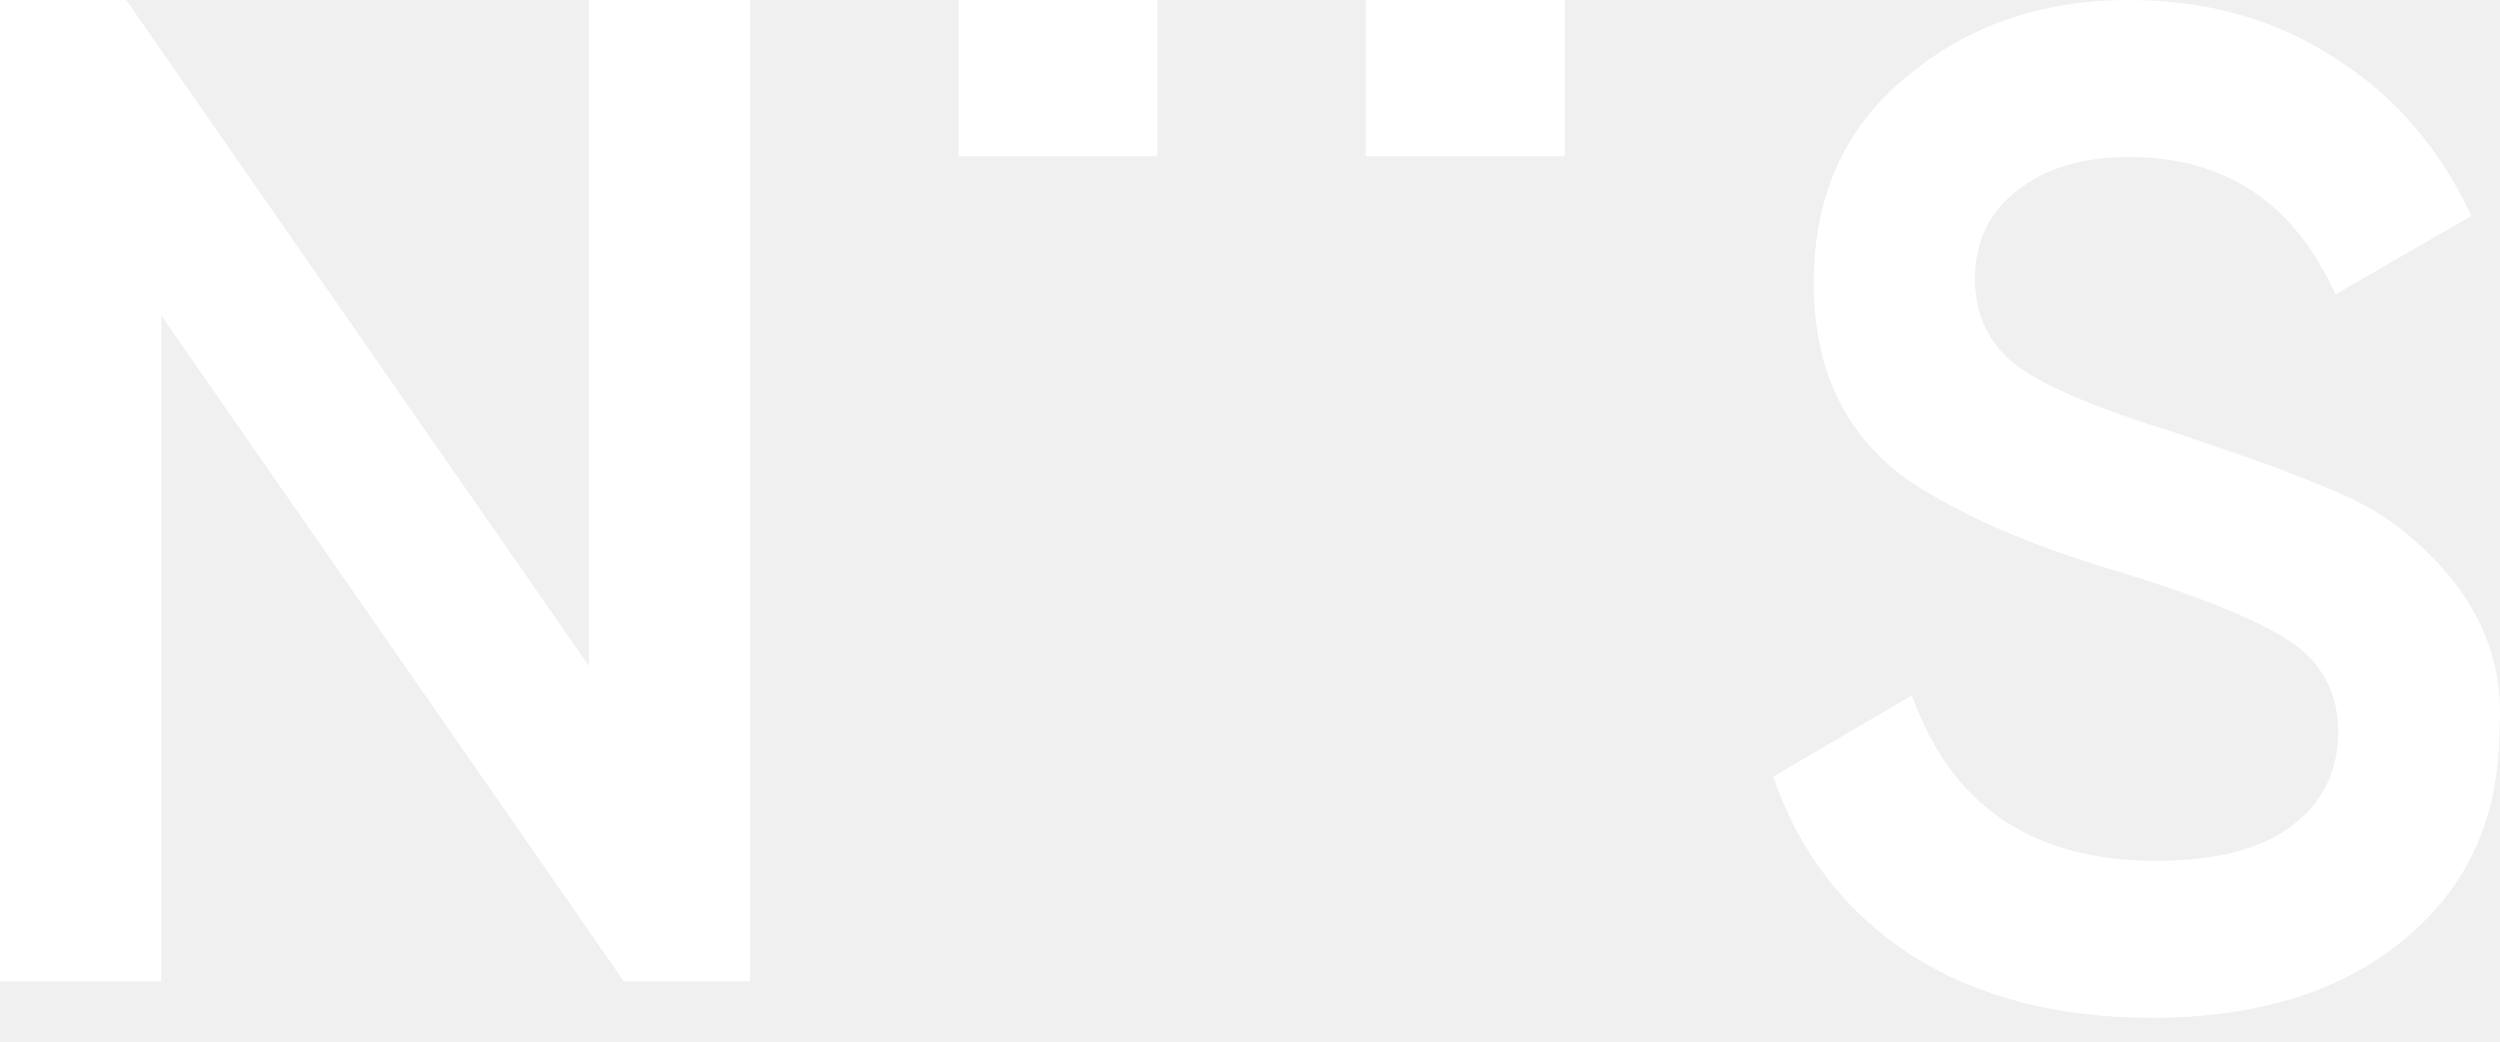
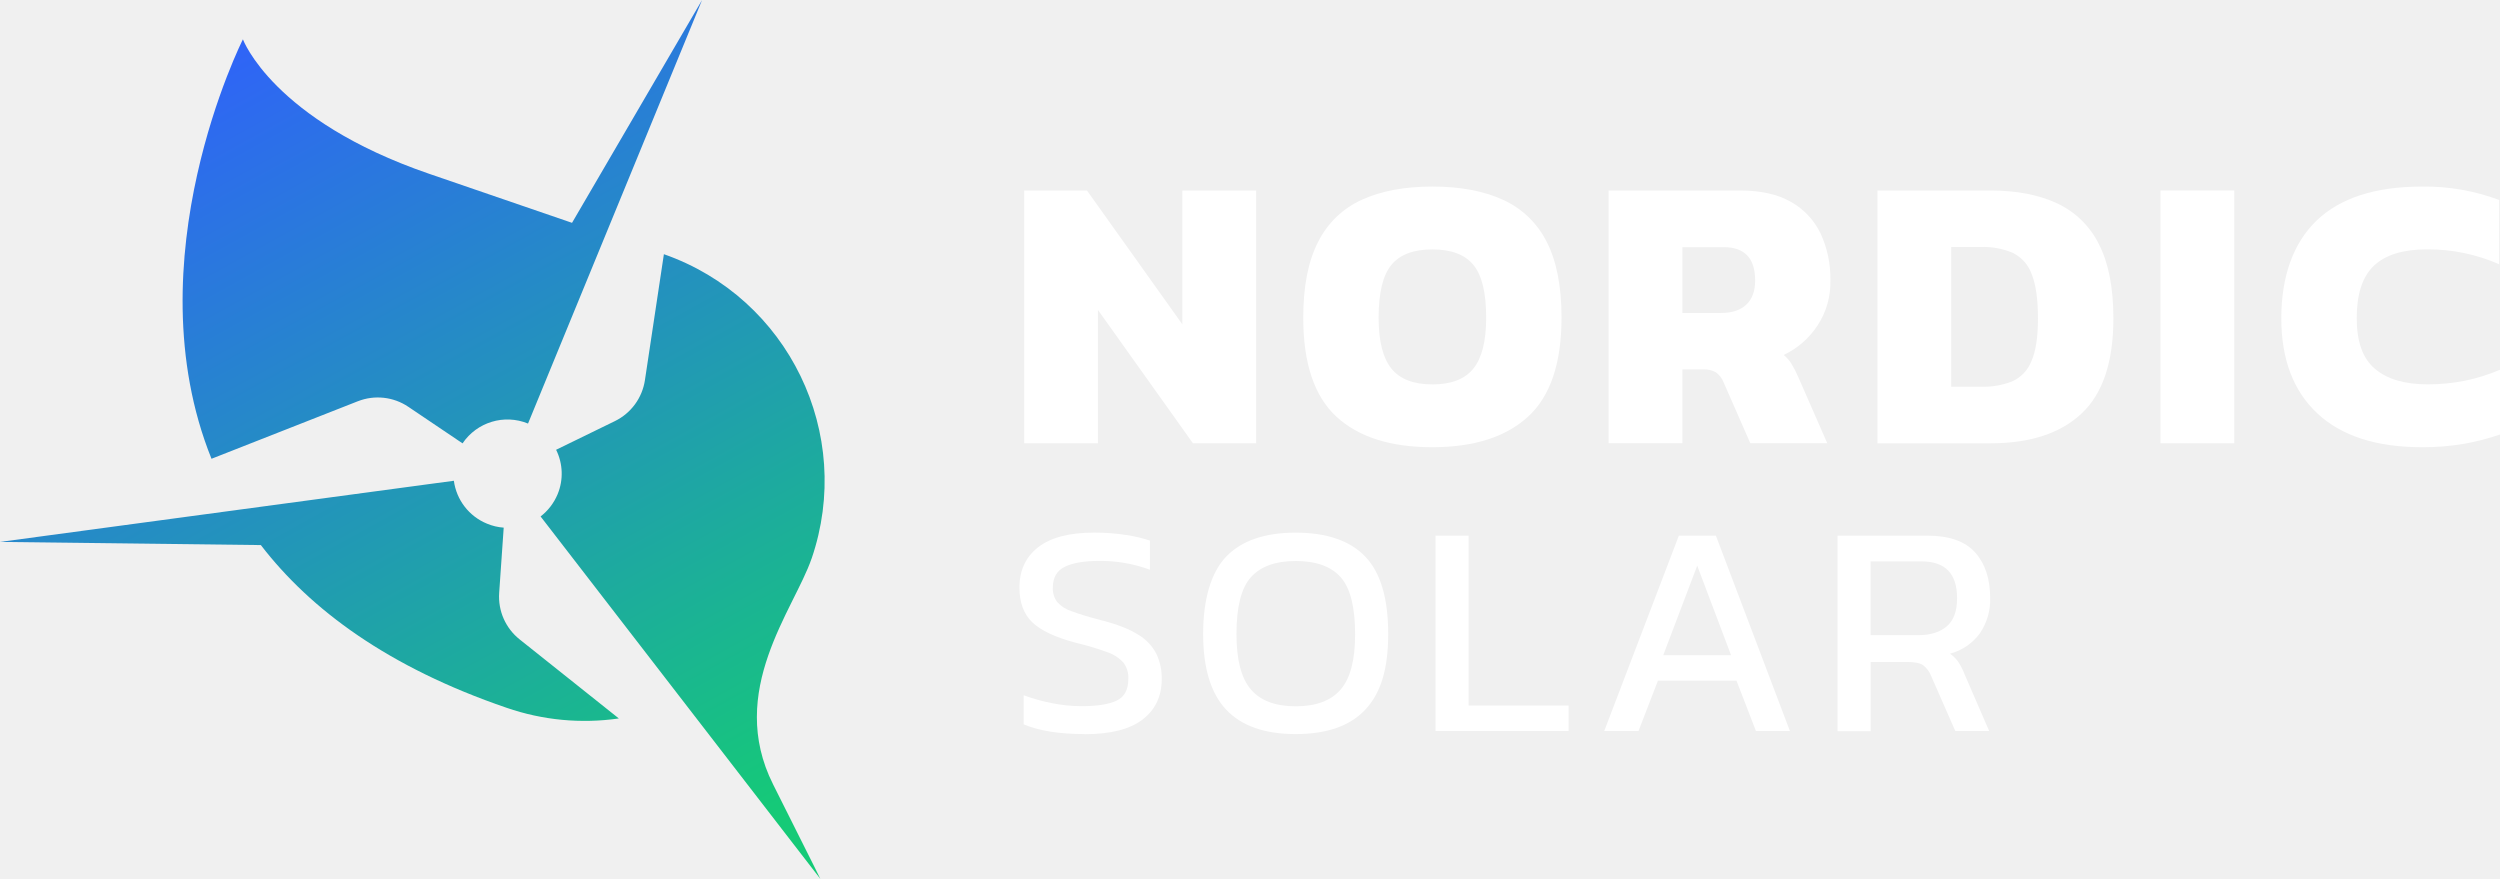
- <svg xmlns="http://www.w3.org/2000/svg" width="48" height="20" viewBox="0 0 48 20" fill="none">
-   <path d="M11.307 12.786V0H14.402V18.843H11.98L3.096 6.057V18.843H0V0H2.423L11.307 12.786Z" fill="white" />
-   <rect width="3.821" height="3" transform="matrix(1 0 0 -1 18.4025 3)" fill="white" />
-   <rect width="3.821" height="3" transform="matrix(1 0 0 -1 26.2231 3)" fill="white" />
-   <path d="M41.312 19.542C39.499 19.542 37.956 19.139 36.682 18.331C35.425 17.506 34.546 16.366 34.044 14.912L36.709 13.351C37.462 15.469 39.024 16.528 41.393 16.528C42.541 16.528 43.412 16.303 44.004 15.855C44.596 15.406 44.893 14.805 44.893 14.051C44.893 13.297 44.578 12.714 43.95 12.302C43.322 11.889 42.209 11.44 40.612 10.956C38.979 10.471 37.66 9.897 36.655 9.233C35.434 8.371 34.824 7.106 34.824 5.437C34.824 3.769 35.416 2.45 36.601 1.48C37.768 0.493 39.194 0 40.881 0C42.371 0 43.681 0.368 44.812 1.104C45.961 1.821 46.84 2.835 47.45 4.145L44.839 5.653C44.049 3.894 42.73 3.015 40.881 3.015C39.984 3.015 39.266 3.23 38.728 3.661C38.189 4.074 37.92 4.639 37.92 5.357C37.92 6.057 38.189 6.613 38.728 7.026C39.266 7.42 40.262 7.842 41.716 8.291C42.613 8.596 43.134 8.775 43.277 8.829C43.511 8.901 43.977 9.08 44.677 9.367C45.252 9.601 45.709 9.852 46.05 10.121C47.45 11.216 48.096 12.508 47.989 13.997C47.989 15.702 47.369 17.057 46.131 18.062C44.928 19.049 43.322 19.542 41.312 19.542Z" fill="white" />
+ <svg xmlns="http://www.w3.org/2000/svg" viewBox="0 0 900 316.41">
+   <defs>
+     <style>
+       .cls-1 {
+         fill: #fff;
+       }
+ 
+       .cls-2 {
+         fill: url(#linear-gradient);
+       }
+     </style>
+     <linearGradient id="linear-gradient" x1="76.17" y1="311.38" x2="245.14" y2="5.37" gradientTransform="matrix(1, 0, 0, -1, 0, 318)" gradientUnits="userSpaceOnUse">
+       <stop offset="0" stop-color="#3060fc" />
+       <stop offset="1" stop-color="#15ca77" />
+     </linearGradient>
+   </defs>
+   <g id="Layer_2" data-name="Layer 2">
+     <g id="Layer_2-2" data-name="Layer 2">
+       <g id="Layer_1-2" data-name="Layer 1-2">
+         <g>
+           <g>
+             <path class="cls-1" d="M390.52,264.27q-13.65,0-22-3.5V250.29a66.68,66.68,0,0,0,10.1,2.84,54,54,0,0,0,10.76,1.09q8.41,0,12.62-2t4.2-7.86a9,9,0,0,0-1.74-5.79,13.71,13.71,0,0,0-5.79-3.77,92.65,92.65,0,0,0-11.14-3.33q-11.35-3-15.95-7.48T367,211.51q0-9.28,6.77-14.53t20.2-5.24a72.68,72.68,0,0,1,11.53.87,50.72,50.72,0,0,1,8.47,2v10.49a51.15,51.15,0,0,0-18.35-3.17q-7.86,0-12.23,2.08c-2.91,1.38-4.37,3.9-4.37,7.54a8.12,8.12,0,0,0,1.53,5.14,11.8,11.8,0,0,0,5.3,3.38q3.76,1.43,10.43,3.17,8.63,2.19,13.38,5.19a17.25,17.25,0,0,1,6.66,7,20.47,20.47,0,0,1,1.91,9q0,9.28-6.88,14.58t-20.86,5.3Z" />
+             <path class="cls-1" d="M466.43,264.27q-16.71,0-25-8.79t-8.3-27.25c0-12.3,2.77-22.1,8.3-27.85s13.87-8.63,25-8.63,19.57,2.88,25.07,8.63,8.25,15,8.25,27.85-2.75,21.39-8.25,27.25S477.64,264.27,466.43,264.27Zm0-10q11,0,16.22-6.06t5.19-19.93q0-14.64-5.19-20.48t-16.22-5.84c-7.35,0-12.65,2-16.11,5.84s-5.19,10.73-5.19,20.48q0,13.88,5.19,19.93t16.11,6.06Z" />
+             <path class="cls-1" d="M516.79,263.17V192.83H528.7V254h36v9.17h-48Z" />
+             <path class="cls-1" d="M577.52,263.17l26.87-70.34h13.33l26.65,70.34H632.14l-7-18.13H596.86l-7,18.13H577.52Zm21.19-27.31h24.47L611,203.64l-12.23,32.22Z" />
+             <path class="cls-1" d="M661.51,263.17V192.83h32.33q11.79,0,17.21,6.06t5.41,16.44A21.4,21.4,0,0,1,712.75,228,19.36,19.36,0,0,1,702,235.32a12.32,12.32,0,0,1,3.06,3.06,24.17,24.17,0,0,1,2.19,4.37l8.85,20.42H703.91l-8.63-19.66a9.2,9.2,0,0,0-2.9-4q-1.7-1.2-5.73-1.2H673.43v24.91H661.51Zm11.91-34.52h17.26q6.44,0,10.16-3.17t3.71-10.16q0-13.22-12.78-13.22H673.42v26.54Z" />
+           </g>
+           <g>
+             <path class="cls-1" d="M368.7,159.58v-91h22.61l34.34,48.18V68.58h26.56v91H429.46l-34.2-48v48Z" />
+             <path class="cls-1" d="M515.66,161q-22.61,0-34.55-11t-11.94-35.61q0-17,5.37-27.34A32.54,32.54,0,0,1,490.3,71.9q10.38-4.74,25.36-4.74T541,71.9A32.58,32.58,0,0,1,556.78,87q5.37,10.38,5.37,27.34,0,24.58-12,35.61T515.66,161Zm0-22.61q10.17,0,14.77-5.72t4.59-18.3q0-13.42-4.59-19t-14.77-5.58q-10.18,0-14.77,5.58t-4.59,19q0,12.58,4.59,18.3T515.66,138.38Z" />
+             <path class="cls-1" d="M579.1,159.58v-91h47.34q11.16,0,18.3,4.1a25.89,25.89,0,0,1,10.67,11.38,38.29,38.29,0,0,1,3.53,16.88,28.18,28.18,0,0,1-4.59,16.18,29.87,29.87,0,0,1-12.22,10.67,12.64,12.64,0,0,1,2.68,3,38.91,38.91,0,0,1,2.54,4.88l10.46,23.88h-27.7l-9.61-21.9a8,8,0,0,0-2.76-3.6,8.34,8.34,0,0,0-4.59-1.06h-7.49v26.56H579.1Zm26.57-46.91h14c3.86,0,6.86-1,9-3s3.18-4.92,3.18-8.69q0-12-11.3-12H605.67v23.74Z" />
+             <path class="cls-1" d="M675.89,159.58v-91h40.7q14,0,23.88,4.59a31.69,31.69,0,0,1,15.12,14.7q5.22,10.11,5.23,26.78,0,23.46-11.44,34.2T716.6,159.59H675.89Zm26.56-20.35h10.74a28.76,28.76,0,0,0,11.16-1.91,13.28,13.28,0,0,0,6.92-7.21q2.4-5.3,2.4-15.47t-2.19-15.76a13.72,13.72,0,0,0-6.71-7.77,26.65,26.65,0,0,0-11.59-2.19H702.44v50.3Z" />
+             <path class="cls-1" d="M777.77,159.58v-91h26.57v91Z" />
+             <path class="cls-1" d="M872,161q-24.72,0-37.73-12.15t-13-34.34c0-14.79,4.24-27,12.72-35.12s21.1-12.22,37.87-12.22A76,76,0,0,1,899.72,72V95.14a63.6,63.6,0,0,0-26-5.37q-12.86,0-19.08,5.86t-6.22,18.86c0,8.66,2.19,14.58,6.57,18.3s10.72,5.58,19,5.58a67.78,67.78,0,0,0,13.21-1.27,65.16,65.16,0,0,0,12.79-4v23.32a83.74,83.74,0,0,1-12.79,3.32A86.9,86.9,0,0,1,872,161Z" />
+           </g>
+           <path class="cls-2" d="M128.82,144.45,76.14,165.16c-28.8-71.55,11.31-151,11.31-151s10.73,29.07,67,48.39l51.48,17.67L252.75,0,190.09,152.48a19.49,19.49,0,0,0-23.57,7.13L147,146.45a19.64,19.64,0,0,0-18.17-2Zm52.5,45.5a19.05,19.05,0,0,1-6-1.43,19.48,19.48,0,0,1-11.93-15.45L0,195.09l93.91,1.14c17.84,23.22,45.84,44,88.49,58.58a85.93,85.93,0,0,0,40.38,3.83l-35.73-28.47a19.65,19.65,0,0,1-7.35-16.73L181.33,190Zm110.85,11.17A86.42,86.42,0,0,0,239,91.51l-6.83,45.36a19.65,19.65,0,0,1-10.81,14.73l-21.16,10.32a19.35,19.35,0,0,1,.54,16,19.58,19.58,0,0,1-6.13,8L295.33,316.41s-.09-.36-17-34,7.57-63,13.85-81.35Z" />
+         </g>
+       </g>
+     </g>
+   </g>
</svg>
